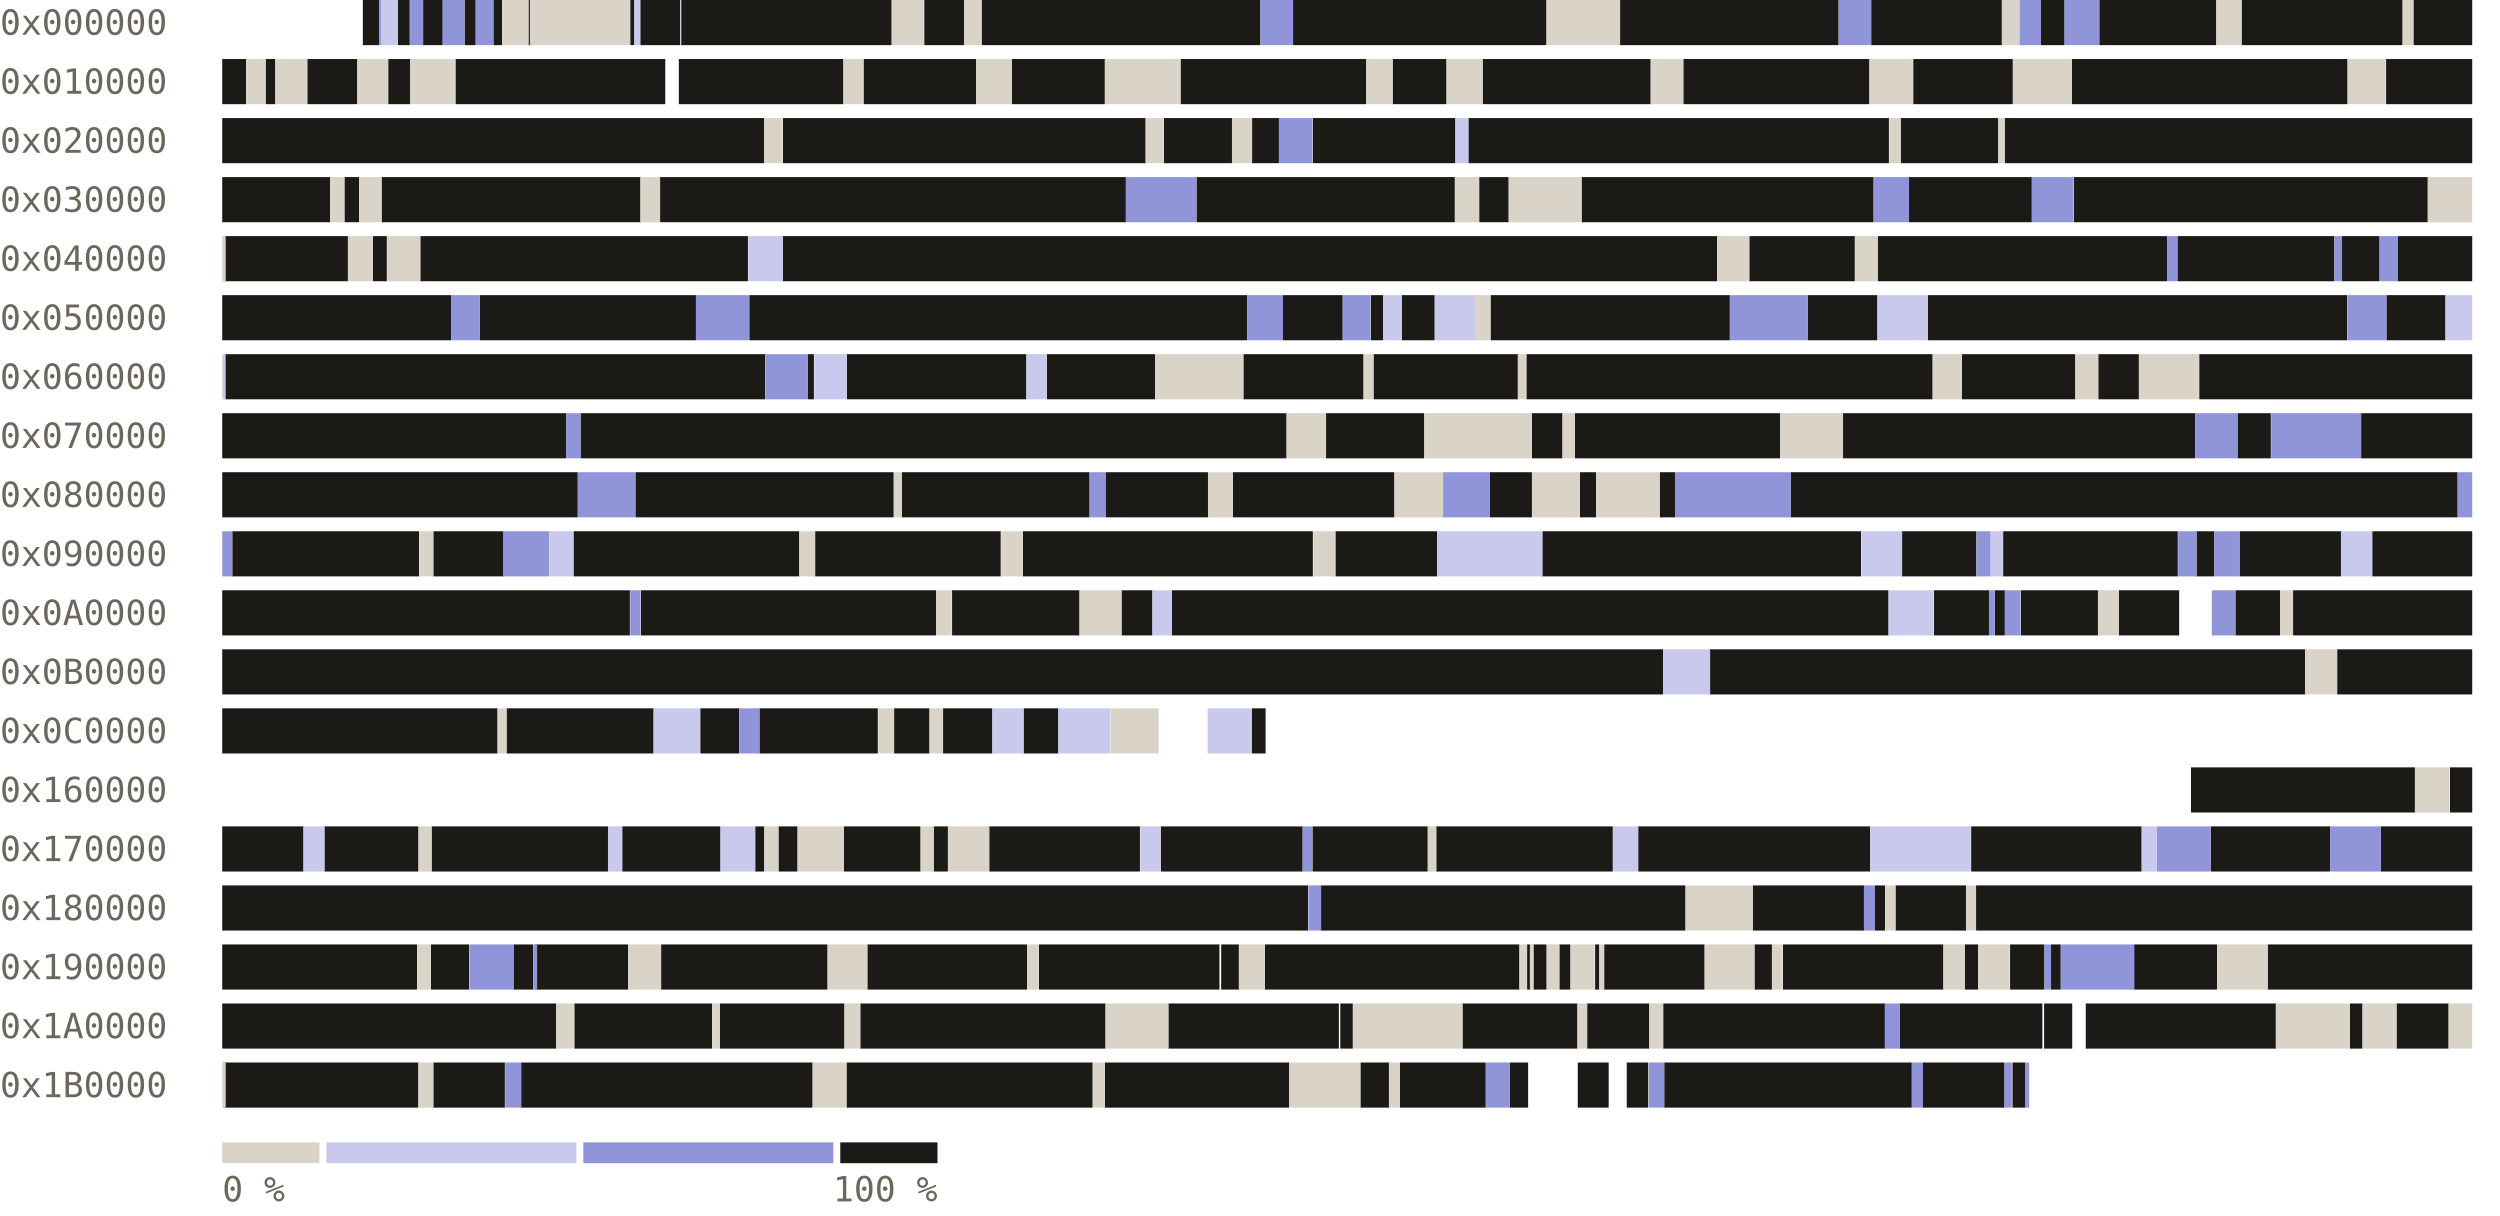
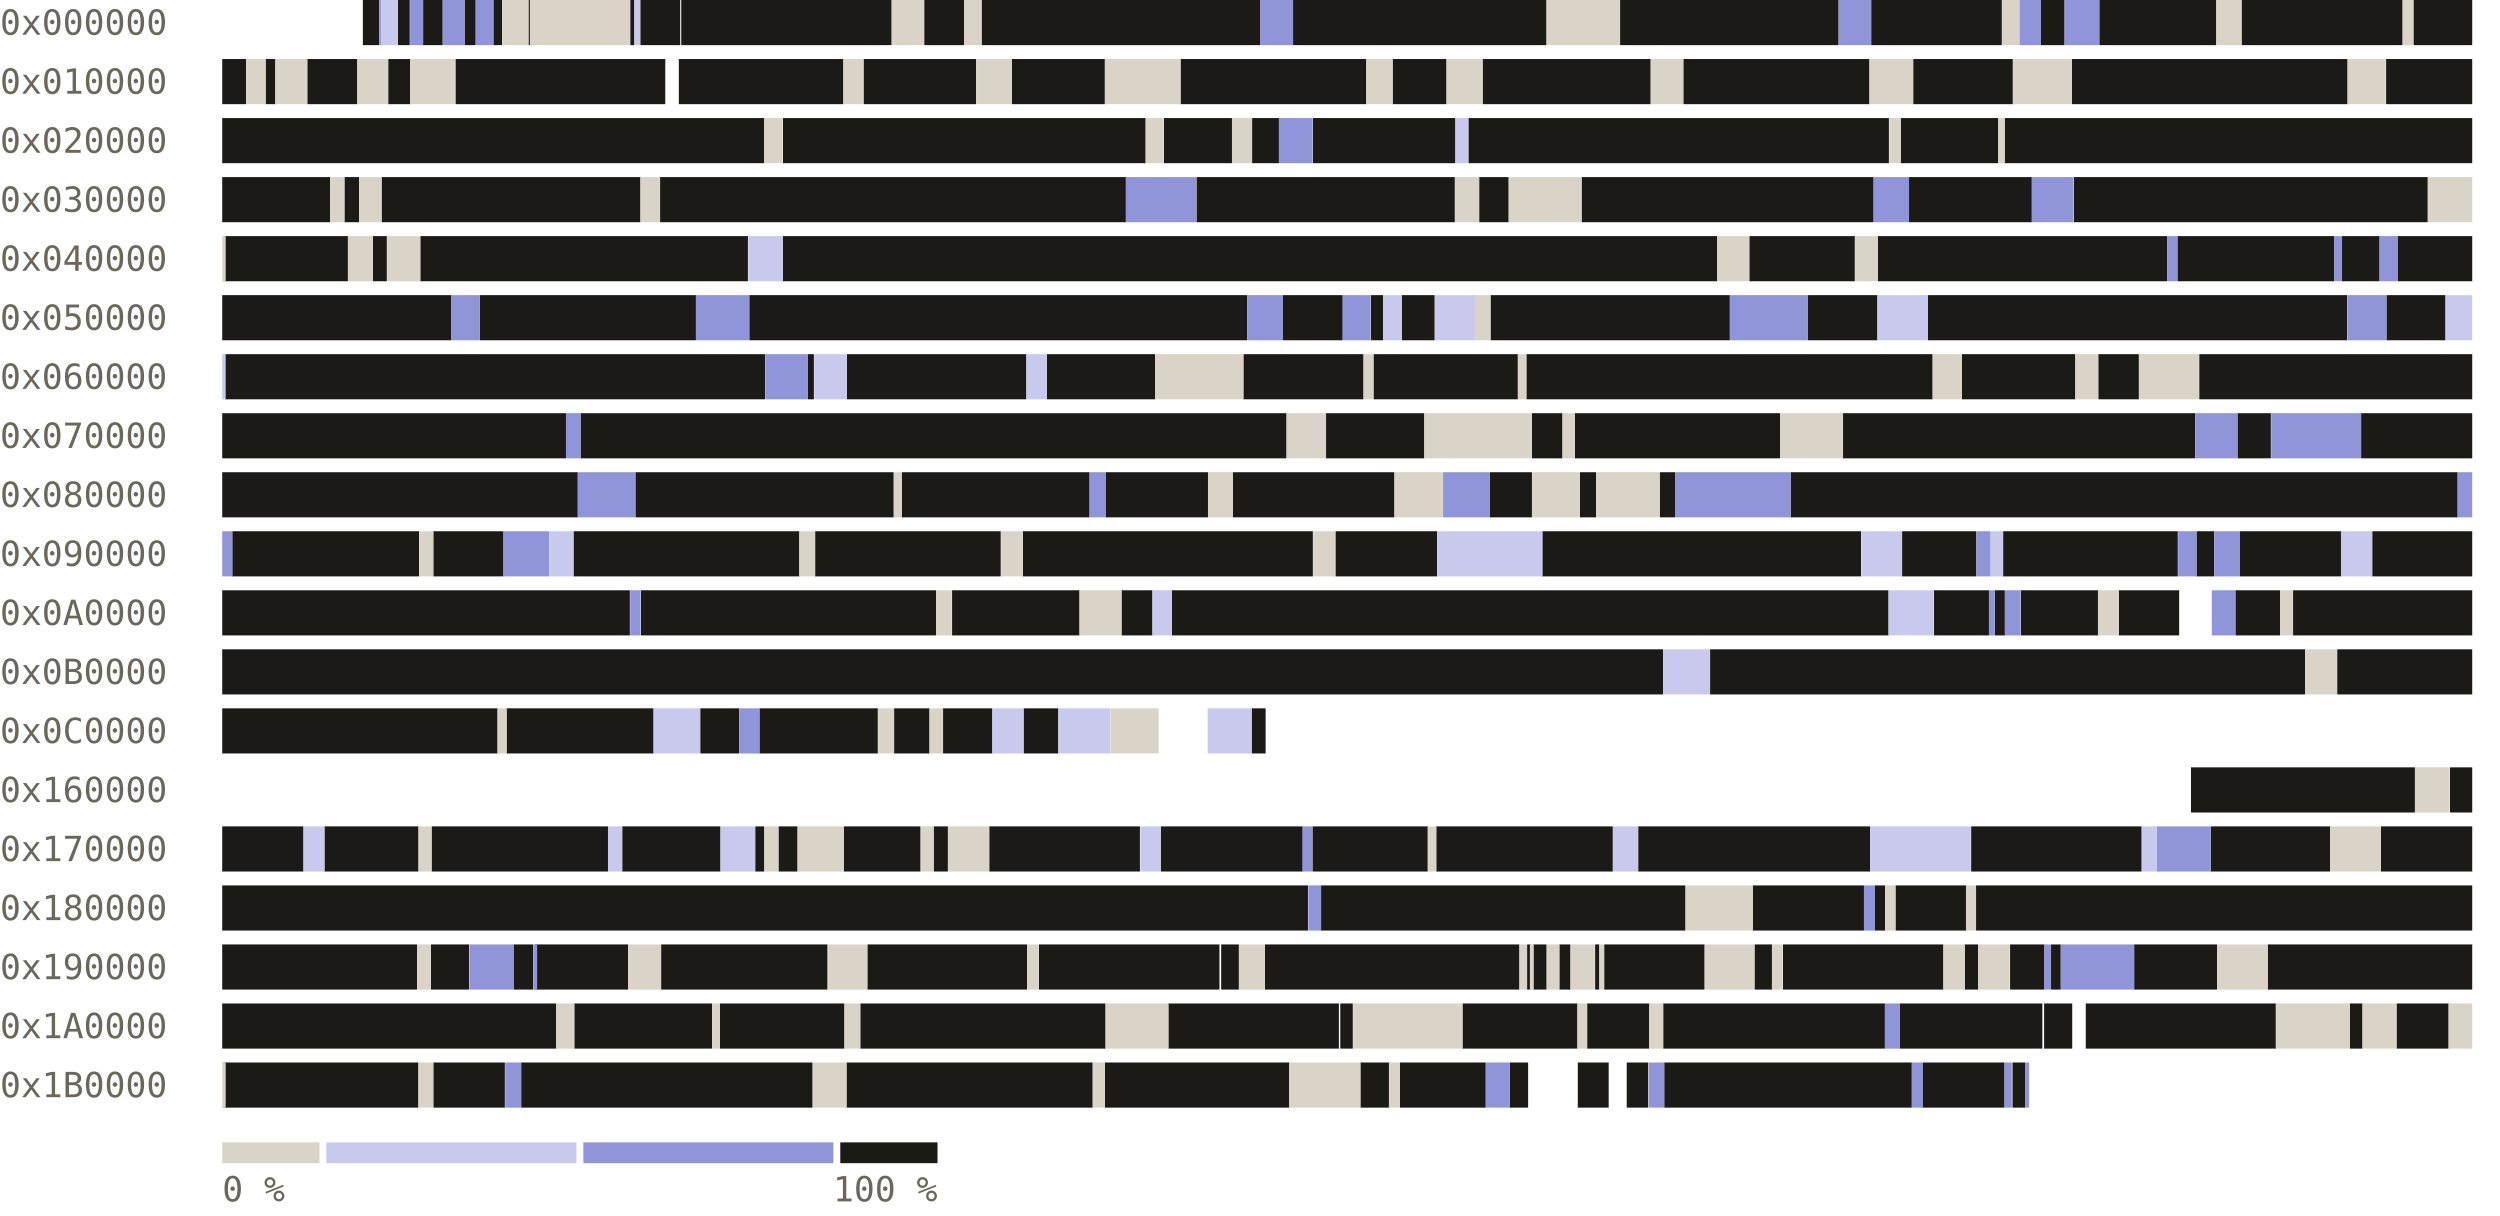
<svg xmlns="http://www.w3.org/2000/svg" viewBox="0 0 720 350" width="720" height="350">
  <style>text{font:10px monospace;fill:#6b675c}.q0{fill:#d9d4c7}.q1{fill:#e3e2f2}.q2{fill:#d6d6ef}.q3{fill:#c8c9ec}.q4{fill:#babce8}.q5{fill:#acafe4}.q6{fill:#9ea2df}.q7{fill:#9094d8}.q8{fill:#8186cf}.q9{fill:#7277c4}.q10{fill:#1b1a17}@media (prefers-color-scheme:dark){text{fill:#a8a293}.q0{fill:#4a463d}.q1{fill:#35375a}.q2{fill:#3c3f66}.q3{fill:#444772}.q4{fill:#4d517f}.q5{fill:#575b8c}.q6{fill:#62669a}.q7{fill:#6e72a8}.q8{fill:#7b7fb6}.q9{fill:#888cc4}.q10{fill:#d6d0bd}}</style>
  <text x="0" y="10">0x000000</text>
  <text x="0" y="27">0x010000</text>
  <text x="0" y="44">0x020000</text>
  <text x="0" y="61">0x030000</text>
  <text x="0" y="78">0x040000</text>
  <text x="0" y="95">0x050000</text>
  <text x="0" y="112">0x060000</text>
  <text x="0" y="129">0x070000</text>
  <text x="0" y="146">0x080000</text>
  <text x="0" y="163">0x090000</text>
  <text x="0" y="180">0x0A0000</text>
  <text x="0" y="197">0x0B0000</text>
  <text x="0" y="214">0x0C0000</text>
  <text x="0" y="231">0x160000</text>
  <text x="0" y="248">0x170000</text>
  <text x="0" y="265">0x180000</text>
  <text x="0" y="282">0x190000</text>
  <text x="0" y="299">0x1A0000</text>
  <text x="0" y="316">0x1B0000</text>
  <path class="q10" d="M104.5 0h4.7v13h-4.7zM114.6 0h3.4v13h-3.4zM121.8 0h5.7v13h-5.7zM133.8 0h3.2v13h-3.2zM142.1 0h2.5v13h-2.5zM152.2 0h1v13h-1zM181.5 0h1.2v13h-1.2zM184.4 0h11.5v13h-11.5zM196.2 0h60.6v13h-60.6zM266.2 0h11.5v13h-11.5zM282.7 0h80.3v13h-80.3zM372.4 0h73v13h-73zM466.5 0h63v13h-63zM538.9 0h37.7v13h-37.7zM587.7 0h6.9v13h-6.9zM604.6 0h33.7v13h-33.7zM645.6 0h46.4v13h-46.4zM695.1 0h16.9v13h-16.9zM64 17h6.9v13h-6.9zM76.5 17h2.8v13h-2.8zM88.5 17h14.4v13h-14.4zM111.8 17h6.4v13h-6.4zM131.2 17h60.4v13h-60.4zM195.5 17h47.4v13h-47.4zM248.7 17h32.4v13h-32.4zM291.4 17h26.8v13h-26.8zM340 17h53.5v13h-53.5zM401.1 17h15.5v13h-15.5zM427 17h48.4v13h-48.4zM484.8 17h53.6v13h-53.6zM551 17h28.7v13h-28.7zM596.7 17h79.4v13h-79.4zM687.2 17h24.8v13h-24.8zM64 34h156.1v13h-156.1zM225.5 34h104.5v13h-104.5zM335.2 34h19.7v13h-19.7zM360.6 34h7.8v13h-7.8zM378.1 34h41.1v13h-41.1zM422.9 34h121.1v13h-121.1zM547.4 34h28.1v13h-28.1zM577.3 34h134.7v13h-134.7zM64 51h31.1v13h-31.1zM99.2 51h4.2v13h-4.2zM109.9 51h74.6v13h-74.6zM190.1 51h134.2v13h-134.2zM344.6 51h74.4v13h-74.4zM426 51h8.5v13h-8.5zM455.5 51h84.1v13h-84.1zM549.8 51h35.4v13h-35.4zM597.3 51h101.9v13h-101.9zM64.4 68h35.8v13h-35.8zM107.4 68h4v13h-4zM121 68h94.4v13h-94.4zM225.5 68h269.1v13h-269.1zM503.8 68h30.4v13h-30.4zM540.8 68h83.4v13h-83.4zM627.1 68h45.2v13h-45.2zM674.5 68h10.8v13h-10.8zM690.5 68h21.5v13h-21.5zM64 85h66v13h-66zM138.2 85h62.3v13h-62.3zM215.8 85h143.4v13h-143.4zM369.5 85h17.2v13h-17.2zM394.8 85h3.6v13h-3.6zM403.7 85h9.5v13h-9.5zM429.3 85h68.9v13h-68.9zM520.6 85h20.1v13h-20.1zM555.2 85h120.8v13h-120.8zM687.3 85h17v13h-17zM64.8 102h155.6v13h-155.6zM232.6 102h1.8v13h-1.8zM243.9 102h51.7v13h-51.7zM301.5 102h31.2v13h-31.2zM358.1 102h34.6v13h-34.6zM395.6 102h41.6v13h-41.6zM439.6 102h117v13h-117zM565 102h32.7v13h-32.7zM604.3 102h11.7v13h-11.7zM633.4 102h78.6v13h-78.6zM64 119h99v13h-99zM167.2 119h203.3v13h-203.3zM381.9 119h28.3v13h-28.3zM441.2 119h8.8v13h-8.8zM453.6 119h59.1v13h-59.1zM530.7 119h101.5v13h-101.5zM644.4 119h9.6v13h-9.6zM680 119h32v13h-32zM64 136h102.4v13h-102.4zM183 136h74.4v13h-74.4zM259.7 136h54.1v13h-54.1zM318.4 136h29.5v13h-29.5zM355 136h46.6v13h-46.6zM429.1 136h12.1v13h-12.1zM455 136h4.7v13h-4.7zM478 136h4.4v13h-4.4zM515.7 136h192.1v13h-192.1zM66.9 153h53.8v13h-53.8zM124.8 153h20.2v13h-20.2zM165.2 153h65v13h-65zM234.7 153h53.5v13h-53.5zM294.6 153h83.5v13h-83.5zM384.6 153h29.3v13h-29.3zM444.2 153h91.8v13h-91.8zM547.8 153h21.4v13h-21.4zM576.9 153h50.3v13h-50.3zM632.6 153h5.1v13h-5.1zM645 153h29.2v13h-29.2zM683.2 153h28.8v13h-28.8zM64 170h117.4v13h-117.4zM184.6 170h85v13h-85zM274.2 170h36.7v13h-36.7zM323 170h8.9v13h-8.9zM337.5 170h206.4v13h-206.4zM557 170h15.9v13h-15.9zM574.5 170h2.9v13h-2.9zM582 170h22.3v13h-22.3zM610.2 170h17.4v13h-17.4zM643.8 170h12.9v13h-12.9zM660.4 170h51.6v13h-51.6zM64 187h415v13h-415zM492.5 187h171.4v13h-171.4zM673.1 187h38.9v13h-38.9zM64 204h79.3v13h-79.3zM145.9 204h42.3v13h-42.3zM201.7 204h11.2v13h-11.2zM218.7 204h34.1v13h-34.1zM257.5 204h10.2v13h-10.2zM271.6 204h14.2v13h-14.2zM294.8 204h10v13h-10zM360.5 204h4v13h-4zM631 221h64.5v13h-64.5zM705.6 221h6.4v13h-6.4zM64 238h23.4v13h-23.4zM93.4 238h27.1v13h-27.1zM124.3 238h50.8v13h-50.8zM179.2 238h28.3v13h-28.3zM217.5 238h2.6v13h-2.6zM224.2 238h5.5v13h-5.5zM243 238h22.1v13h-22.1zM268.9 238h4.1v13h-4.1zM284.9 238h43.4v13h-43.4zM334.3 238h40.9v13h-40.9zM378 238h33.2v13h-33.2zM413.6 238h50.9v13h-50.9zM471.8 238h66.8v13h-66.8zM567.7 238h49.1v13h-49.1zM636.7 238h34.4v13h-34.4zM685.7 238h26.3v13h-26.3zM64 255h312.7v13h-312.7zM380.4 255h105v13h-105zM504.8 255h32.1v13h-32.1zM540 255h2.9v13h-2.9zM545.9 255h20.3v13h-20.3zM569.1 255h142.9v13h-142.9zM64 272h56.1v13h-56.1zM124.1 272h11v13h-11zM147.9 272h5.7v13h-5.7zM154.1 272h26.8v13h-26.8zM190.4 272h47.9v13h-47.9zM249.8 272h46v13h-46zM299.2 272h52v13h-52zM351.7 272h5.1v13h-5.1zM364.3 272h73.3v13h-73.3zM439.8 272h1v13h-1zM441.6 272h3.8v13h-3.8zM449.1 272h3.2v13h-3.2zM459.4 272h1.2v13h-1.2zM462 272h28.9v13h-28.9zM505.3 272h5.1v13h-5.1zM513.5 272h46.2v13h-46.2zM565.8 272h3.9v13h-3.9zM578.9 272h9.9v13h-9.9zM590.7 272h2.8v13h-2.8zM614.6 272h23.9v13h-23.9zM653.1 272h58.9v13h-58.9zM64 289h96.2v13h-96.2zM165.4 289h39.7v13h-39.7zM207.3 289h35.9v13h-35.9zM247.8 289h70.6v13h-70.6zM336.5 289h49.1v13h-49.1zM386 289h3.6v13h-3.6zM421.2 289h33.1v13h-33.1zM457.1 289h17.9v13h-17.9zM479 289h63.9v13h-63.9zM547.1 289h41.1v13h-41.1zM588.7 289h8.1v13h-8.1zM600.7 289h54.8v13h-54.8zM676.8 289h3.6v13h-3.6zM690.2 289h15v13h-15zM64.3 306h56.2v13h-56.2zM124.8 306h20.6v13h-20.6zM150.1 306h83.9v13h-83.9zM243.8 306h70.9v13h-70.9zM318.2 306h53.1v13h-53.1zM391.8 306h8.3v13h-8.3zM403.2 306h24.7v13h-24.7zM434.8 306h5.3v13h-5.3zM454.4 306h8.9v13h-8.9zM468.5 306h6.2v13h-6.2zM479.3 306h71.3v13h-71.3zM553.7 306h23.6v13h-23.6zM579.6 306h3.6v13h-3.6z" />
-   <path class="q7" d="M109.2 0h1v13h-1zM118.1 0h3.8v13h-3.8zM127.5 0h6.3v13h-6.3zM137 0h5.1v13h-5.1zM363 0h9.4v13h-9.4zM529.6 0h9.3v13h-9.3zM581.6 0h6.2v13h-6.2zM594.6 0h10v13h-10zM368.3 34h9.7v13h-9.7zM324.2 51h20.3v13h-20.3zM539.6 51h10.2v13h-10.2zM585.1 51h12.1v13h-12.1zM624.2 68h2.9v13h-2.9zM672.3 68h2.2v13h-2.2zM685.4 68h5.1v13h-5.1zM130 85h8.2v13h-8.2zM200.4 85h15.4v13h-15.4zM359.2 85h10.3v13h-10.3zM386.7 85h8v13h-8zM498.2 85h22.4v13h-22.4zM676.1 85h11.2v13h-11.2zM220.5 102h12.1v13h-12.1zM163 119h4.2v13h-4.2zM632.2 119h12.2v13h-12.2zM654.1 119h25.9v13h-25.9zM166.4 136h16.6v13h-16.6zM313.8 136h4.6v13h-4.6zM415.6 136h13.5v13h-13.5zM482.4 136h33.3v13h-33.3zM707.8 136h4.2v13h-4.2zM64 153h2.9v13h-2.9zM145 153h13.2v13h-13.2zM569.3 153h4v13h-4zM627.3 153h5.3v13h-5.3zM637.7 153h7.2v13h-7.2zM181.5 170h3v13h-3zM572.8 170h1.7v13h-1.7zM577.4 170h4.5v13h-4.5zM637 170h6.8v13h-6.8zM212.9 204h5.9v13h-5.9zM375.1 238h2.8v13h-2.8zM621.1 238h15.6v13h-15.6zM671.1 238h14.6v13h-14.6zM376.8 255h3.7v13h-3.7zM536.8 255h3.2v13h-3.2zM135.2 272h12.7v13h-12.7zM153.7 272h1v13h-1zM588.8 272h1.9v13h-1.9zM593.5 272h21.2v13h-21.2zM542.8 289h4.3v13h-4.3zM145.5 306h4.6v13h-4.6zM427.9 306h6.9v13h-6.9zM474.9 306h4.4v13h-4.4zM550.6 306h3.2v13h-3.2zM577.3 306h2.1v13h-2.1zM583.2 306h1.2v13h-1.2z" />
+   <path class="q7" d="M109.2 0h1v13h-1zM118.1 0h3.8v13h-3.8zM127.5 0h6.3v13h-6.3zM137 0h5.1v13h-5.1zM363 0h9.4v13h-9.4zM529.6 0h9.3v13h-9.3zM581.6 0h6.2v13h-6.2zM594.6 0h10v13h-10zM368.3 34h9.7v13h-9.7zM324.2 51h20.3v13h-20.3zM539.6 51h10.2v13h-10.2zM585.1 51h12.1v13h-12.1zM624.2 68h2.9v13h-2.9zM672.3 68h2.2v13h-2.2zM685.4 68h5.1v13h-5.1zM130 85h8.2v13h-8.2zM200.4 85h15.4v13h-15.4zM359.2 85h10.3v13h-10.3zM386.7 85h8v13h-8zM498.2 85h22.4v13h-22.4zM676.1 85h11.2v13h-11.2zM220.5 102h12.1v13h-12.1zM163 119h4.2v13h-4.2zM632.2 119h12.2v13h-12.2zM654.1 119h25.9v13h-25.9zM166.4 136h16.6v13h-16.6zM313.8 136h4.6v13h-4.6zM415.6 136h13.5v13h-13.5zM482.4 136h33.3v13h-33.3zM707.8 136h4.2v13h-4.2zM64 153h2.9v13h-2.9zM145 153h13.2v13h-13.2zM569.3 153h4v13h-4zM627.3 153h5.3v13h-5.3zM637.7 153h7.2v13h-7.2zM181.5 170h3v13h-3zM572.8 170h1.7v13h-1.7zM577.4 170h4.5v13h-4.5zM637 170h6.8v13h-6.8zM212.9 204h5.9v13h-5.9zM375.1 238h2.8v13h-2.8zM621.1 238h15.6v13h-15.6zM376.8 255h3.7v13h-3.7zM536.8 255h3.2v13h-3.2zM135.2 272h12.7v13h-12.7zM153.7 272h1v13h-1zM588.8 272h1.9v13h-1.9zM593.5 272h21.2v13h-21.2zM542.8 289h4.3v13h-4.3zM145.5 306h4.6v13h-4.6zM427.9 306h6.9v13h-6.9zM474.9 306h4.4v13h-4.4zM550.6 306h3.2v13h-3.2zM577.3 306h2.1v13h-2.1zM583.2 306h1.2v13h-1.2z" />
  <path class="q3" d="M109.7 0h4.9v13h-4.9zM182.7 0h1.7v13h-1.7zM419.1 34h3.8v13h-3.8zM215.5 68h10v13h-10zM398.3 85h5.4v13h-5.4zM413.2 85h11.6v13h-11.6zM540.7 85h14.5v13h-14.5zM704.3 85h7.7v13h-7.7zM64 102h1v13h-1zM234.5 102h9.4v13h-9.4zM295.6 102h5.9v13h-5.9zM158.2 153h6.9v13h-6.9zM413.9 153h30.3v13h-30.3zM536.1 153h11.7v13h-11.7zM573.3 153h3.6v13h-3.6zM674.2 153h9v13h-9zM331.9 170h5.6v13h-5.6zM543.9 170h13v13h-13zM479.1 187h13.4v13h-13.4zM188.3 204h13.3v13h-13.3zM285.8 204h9v13h-9zM304.8 204h15v13h-15zM347.8 204h12.5v13h-12.5zM87.4 238h6.1v13h-6.1zM175.1 238h4.1v13h-4.1zM207.5 238h10v13h-10zM328.4 238h5.8v13h-5.8zM464.5 238h7.3v13h-7.3zM538.6 238h29v13h-29zM616.8 238h4.3v13h-4.3z" />
-   <path class="q0" d="M144.6 0h7.6v13h-7.6zM152.6 0h28.9v13h-28.9zM256.8 0h9.3v13h-9.3zM277.7 0h5v13h-5zM445.4 0h21.2v13h-21.2zM576.5 0h5v13h-5zM638.3 0h7.2v13h-7.2zM691.9 0h3.1v13h-3.1zM71 17h5.5v13h-5.5zM79.3 17h9.2v13h-9.2zM102.9 17h8.9v13h-8.9zM118.1 17h13v13h-13zM242.9 17h5.8v13h-5.8zM281.1 17h10.3v13h-10.3zM318.2 17h21.8v13h-21.8zM393.5 17h7.5v13h-7.5zM416.6 17h10.4v13h-10.4zM475.4 17h9.4v13h-9.4zM538.4 17h12.6v13h-12.6zM579.7 17h17v13h-17zM676.1 17h11v13h-11zM220.1 34h5.3v13h-5.3zM329.9 34h5.2v13h-5.2zM354.8 34h5.8v13h-5.8zM544.1 34h3.3v13h-3.3zM575.5 34h1.9v13h-1.9zM95.1 51h4.1v13h-4.1zM103.4 51h6.5v13h-6.5zM184.4 51h5.7v13h-5.7zM419 51h7v13h-7zM434.5 51h21v13h-21zM699.2 51h12.8v13h-12.8zM64 68h1v13h-1zM100.2 68h7.2v13h-7.2zM111.5 68h9.6v13h-9.6zM494.5 68h9.3v13h-9.3zM534.2 68h6.6v13h-6.6zM424.8 85h4.4v13h-4.4zM332.8 102h25.3v13h-25.3zM392.7 102h2.8v13h-2.8zM437.1 102h2.5v13h-2.5zM556.6 102h8.3v13h-8.3zM597.7 102h6.6v13h-6.6zM616 102h17.3v13h-17.3zM370.6 119h11.3v13h-11.3zM410.2 119h31v13h-31zM450 119h3.6v13h-3.6zM512.7 119h18.1v13h-18.1zM257.4 136h2.3v13h-2.3zM347.9 136h7.2v13h-7.2zM401.6 136h14v13h-14zM441.2 136h13.8v13h-13.8zM459.7 136h18.3v13h-18.3zM120.8 153h4v13h-4zM230.2 153h4.6v13h-4.6zM288.3 153h6.3v13h-6.3zM378.2 153h6.4v13h-6.4zM269.6 170h4.5v13h-4.5zM310.9 170h12.1v13h-12.1zM604.2 170h6v13h-6zM656.7 170h3.7v13h-3.7zM663.9 187h9.2v13h-9.2zM143.3 204h2.6v13h-2.6zM252.9 204h4.6v13h-4.6zM267.7 204h3.9v13h-3.9zM319.9 204h13.8v13h-13.8zM695.5 221h10v13h-10zM120.6 238h3.7v13h-3.7zM220.3 238h3.9v13h-3.9zM229.7 238h13.3v13h-13.3zM265.2 238h3.7v13h-3.7zM273 238h11.9v13h-11.9zM411.2 238h2.5v13h-2.5zM485.5 255h19.3v13h-19.3zM542.9 255h3v13h-3zM566.2 255h2.9v13h-2.9zM120.1 272h4v13h-4zM180.9 272h9.5v13h-9.5zM238.5 272h11.3v13h-11.3zM295.8 272h3.3v13h-3.3zM356.8 272h7.5v13h-7.5zM437.6 272h2.2v13h-2.2zM440.6 272h1.1v13h-1.1zM445.5 272h3.6v13h-3.6zM452.3 272h7v13h-7zM460.6 272h1.4v13h-1.4zM491 272h14.3v13h-14.3zM510.3 272h3.1v13h-3.1zM559.7 272h6.2v13h-6.2zM569.7 272h9.1v13h-9.1zM638.5 272h14.6v13h-14.6zM160.2 289h5.2v13h-5.2zM205.2 289h2.1v13h-2.1zM243.2 289h4.5v13h-4.5zM318.4 289h18.1v13h-18.1zM389.7 289h31.5v13h-31.5zM454.3 289h2.8v13h-2.8zM475 289h4v13h-4zM655.4 289h21.4v13h-21.4zM680.4 289h9.8v13h-9.8zM705.2 289h6.8v13h-6.8zM64 306h1v13h-1zM120.5 306h4.3v13h-4.3zM234.1 306h9.7v13h-9.7zM314.7 306h3.5v13h-3.5zM371.4 306h20.4v13h-20.4zM400 306h3.2v13h-3.2z" />
+   <path class="q0" d="M144.6 0h7.6v13h-7.6zM152.6 0h28.9v13h-28.9zM256.8 0h9.3v13h-9.3zM277.7 0h5v13h-5zM445.4 0h21.2v13h-21.2zM576.5 0h5v13h-5zM638.3 0h7.2v13h-7.2zM691.9 0h3.1v13h-3.1zM71 17h5.5v13h-5.5zM79.3 17h9.2v13h-9.2zM102.9 17h8.9v13h-8.9zM118.1 17h13v13h-13zM242.9 17h5.8v13h-5.8zM281.1 17h10.3v13h-10.3zM318.2 17h21.8v13h-21.8zM393.5 17h7.5v13h-7.5zM416.6 17h10.4v13h-10.4zM475.4 17h9.4v13h-9.4zM538.4 17h12.6v13h-12.6zM579.7 17h17v13h-17zM676.1 17h11v13h-11zM220.1 34h5.3v13h-5.3zM329.9 34h5.2v13h-5.2zM354.8 34h5.8v13h-5.8zM544.1 34h3.3v13h-3.3zM575.5 34h1.9v13h-1.9zM95.1 51h4.1v13h-4.1zM103.4 51h6.5v13h-6.5zM184.4 51h5.7v13h-5.7zM419 51h7v13h-7zM434.5 51h21v13h-21zM699.2 51h12.8v13h-12.8zM64 68h1v13h-1zM100.2 68h7.2v13h-7.2zM111.5 68h9.6v13h-9.6zM494.5 68h9.3v13h-9.3zM534.2 68h6.6v13h-6.6zM424.8 85h4.4v13h-4.4zM332.8 102h25.3v13h-25.3zM392.7 102h2.8v13h-2.8zM437.1 102h2.5v13h-2.5zM556.6 102h8.3v13h-8.3zM597.7 102h6.6v13h-6.6zM616 102h17.3v13h-17.3zM370.6 119h11.3v13h-11.3zM410.2 119h31v13h-31zM450 119h3.6v13h-3.6zM512.7 119h18.1v13h-18.1zM257.4 136h2.3v13h-2.3zM347.9 136h7.2v13h-7.2zM401.6 136h14v13h-14zM441.2 136h13.8v13h-13.8zM459.7 136h18.3v13h-18.3zM120.8 153h4v13h-4zM230.2 153h4.6v13h-4.6zM288.3 153h6.3v13h-6.3zM378.2 153h6.4v13h-6.4zM269.6 170h4.5v13h-4.5zM310.9 170h12.1v13h-12.1zM604.2 170h6v13h-6zM656.7 170h3.7v13h-3.7zM663.9 187h9.2v13h-9.2zM143.3 204h2.6v13h-2.6zM252.9 204h4.6v13h-4.6zM267.7 204h3.9v13h-3.9zM319.9 204h13.8v13h-13.8zM695.5 221h10v13h-10zM120.6 238h3.7v13h-3.7zM220.3 238h3.9v13h-3.9zM229.7 238h13.3v13h-13.3zM265.2 238h3.7v13h-3.7zM273 238h11.9v13h-11.9zM411.2 238h2.5v13h-2.5zM671.1 238h14.6v13h-14.6zM485.5 255h19.3v13h-19.3zM542.9 255h3v13h-3zM566.2 255h2.9v13h-2.9zM120.1 272h4v13h-4zM180.9 272h9.5v13h-9.5zM238.5 272h11.3v13h-11.3zM295.8 272h3.3v13h-3.3zM356.8 272h7.5v13h-7.5zM437.6 272h2.2v13h-2.2zM440.6 272h1.1v13h-1.1zM445.5 272h3.6v13h-3.6zM452.3 272h7v13h-7zM460.6 272h1.4v13h-1.4zM491 272h14.3v13h-14.3zM510.3 272h3.1v13h-3.1zM559.7 272h6.2v13h-6.2zM569.7 272h9.1v13h-9.1zM638.5 272h14.6v13h-14.6zM160.2 289h5.2v13h-5.2zM205.2 289h2.1v13h-2.1zM243.2 289h4.5v13h-4.5zM318.4 289h18.1v13h-18.1zM389.7 289h31.5v13h-31.5zM454.3 289h2.8v13h-2.8zM475 289h4v13h-4zM655.4 289h21.4v13h-21.4zM680.4 289h9.8v13h-9.8zM705.2 289h6.8v13h-6.8zM64 306h1v13h-1zM120.5 306h4.3v13h-4.3zM234.1 306h9.7v13h-9.7zM314.7 306h3.5v13h-3.5zM371.4 306h20.4v13h-20.4zM400 306h3.2v13h-3.2z" />
  <rect class="q0" x="64" y="329" width="28" height="6" />
  <rect class="q3" x="94" y="329" width="72" height="6" />
  <rect class="q7" x="168" y="329" width="72" height="6" />
  <rect class="q10" x="242" y="329" width="28" height="6" />
  <text x="64" y="346">0 %</text>
  <text x="270" y="346" text-anchor="end">100 %</text>
</svg>
